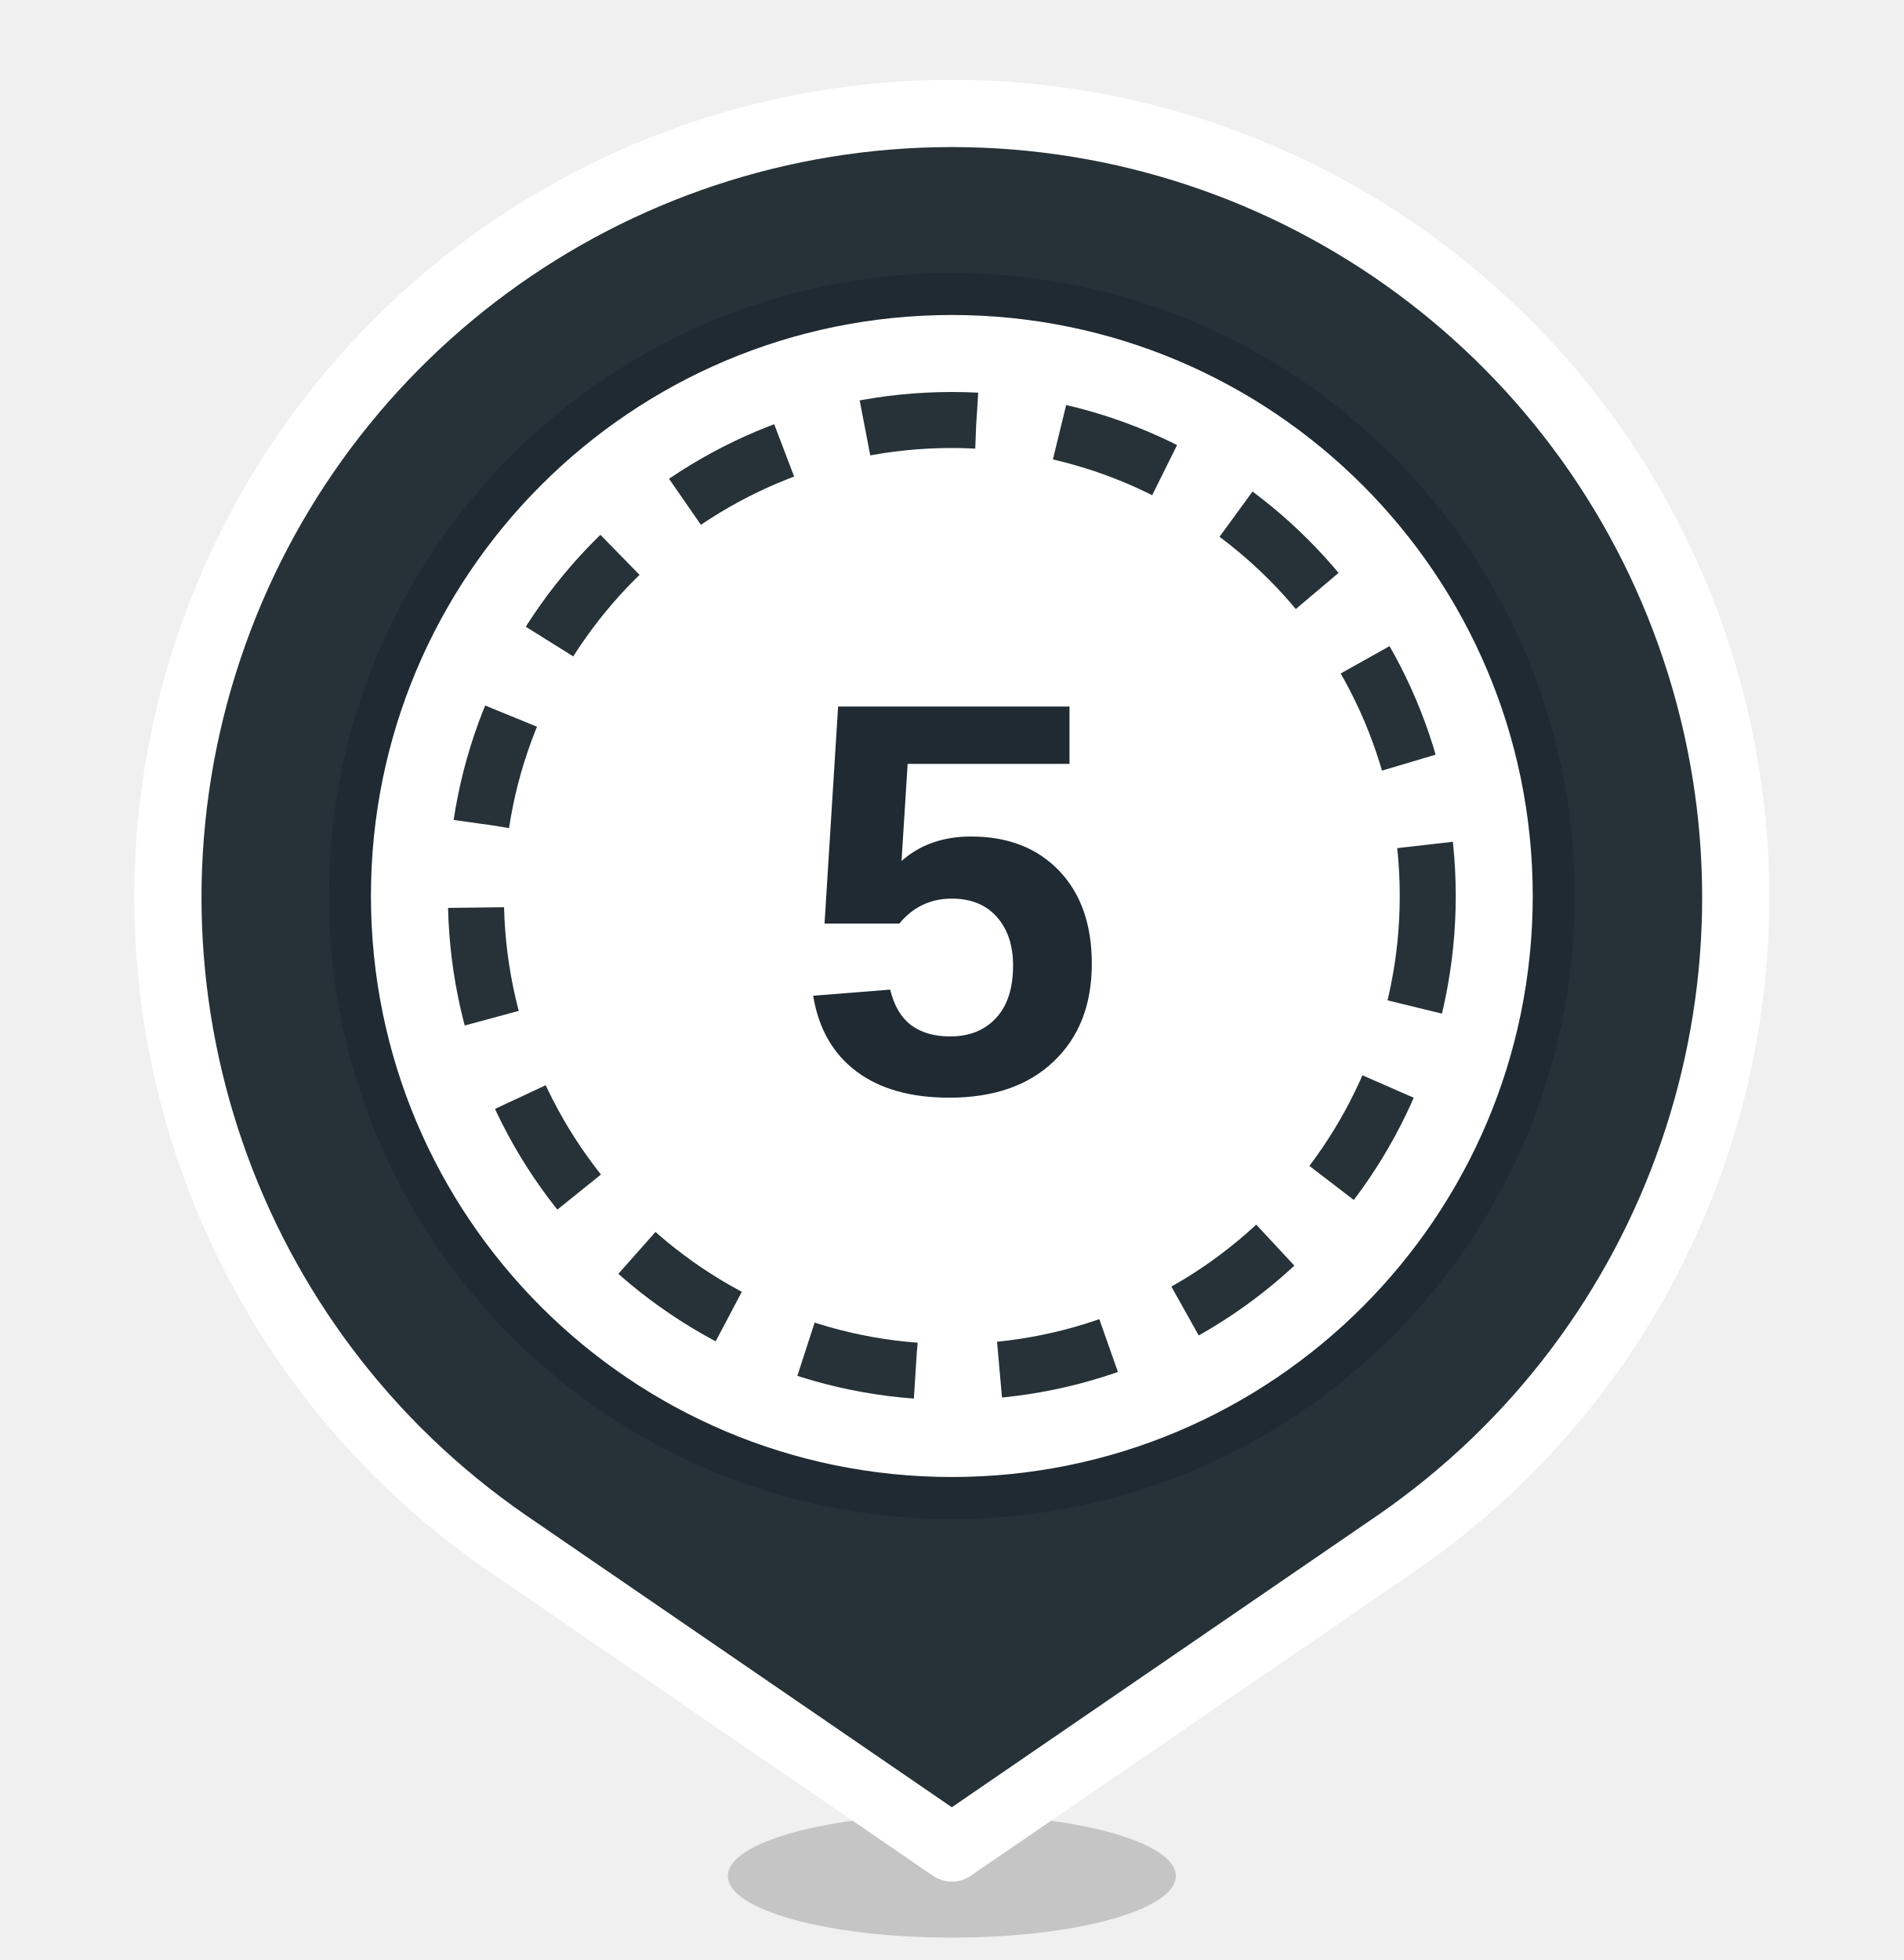
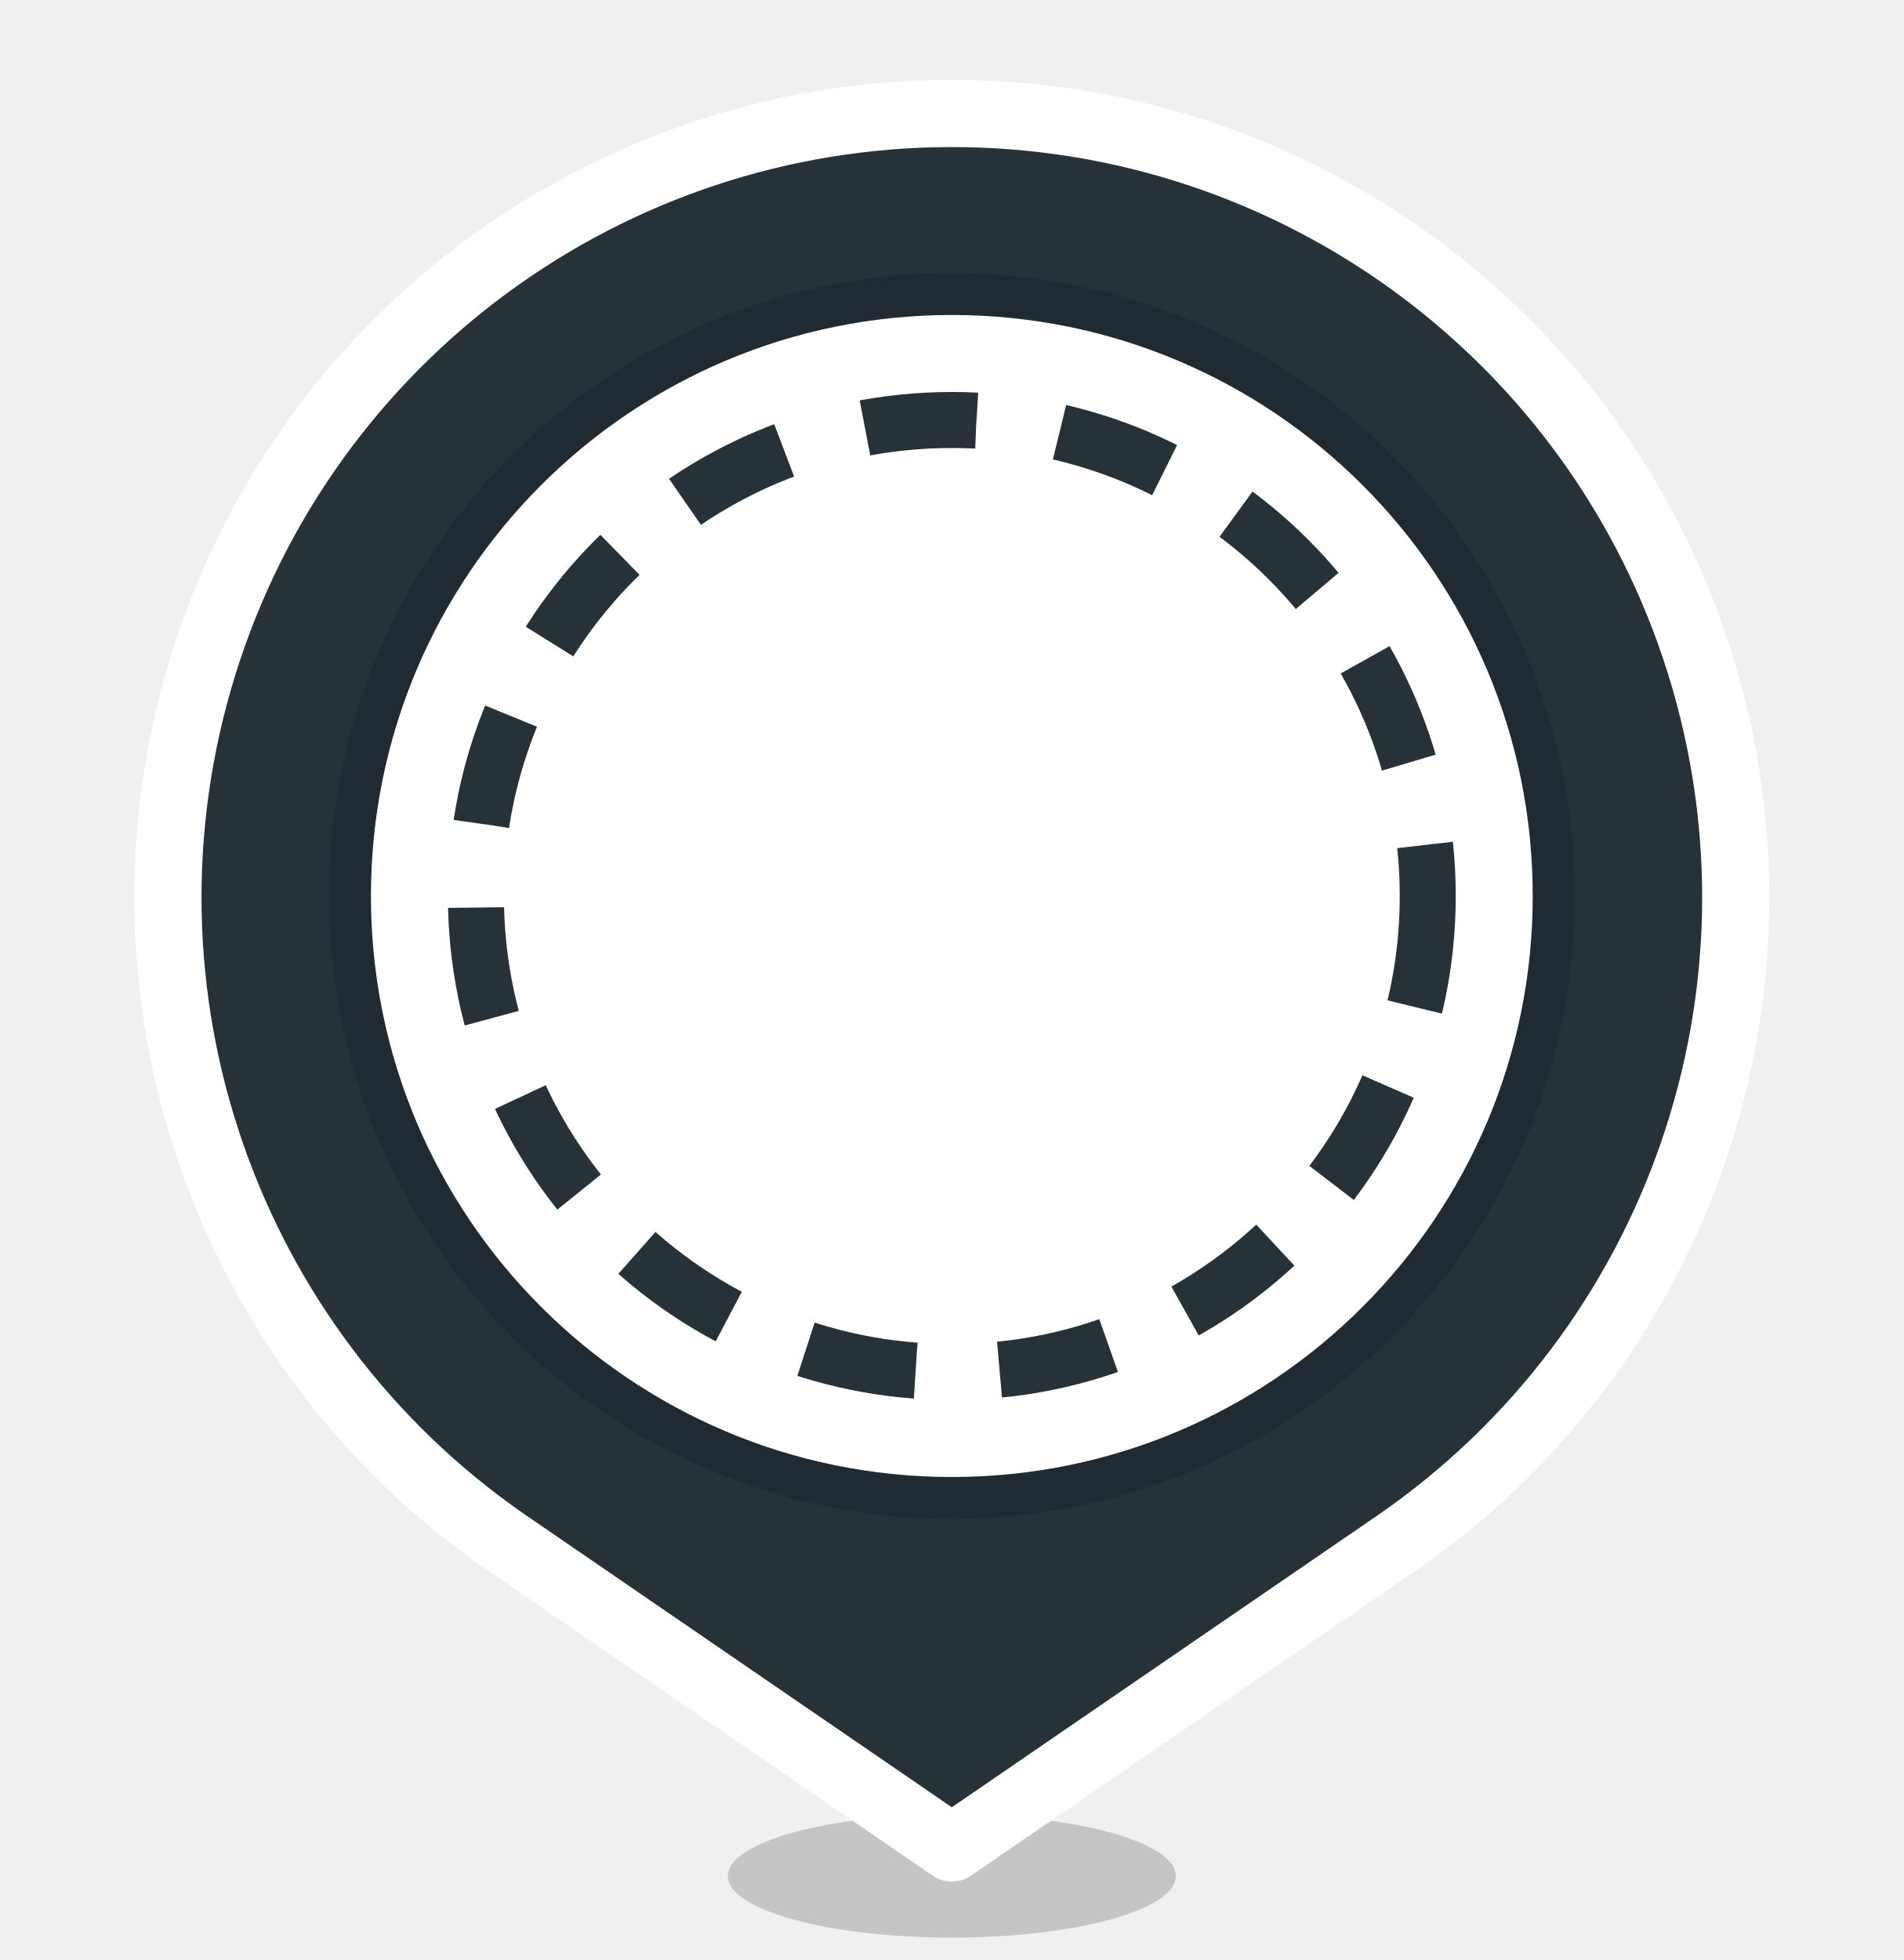
<svg xmlns="http://www.w3.org/2000/svg" viewBox="-2 -2 68 70" width="68" height="70" role="img" aria-label="Grupo de globos">
  <ellipse cx="32" cy="65" rx="8" ry="2.2" fill="#000" opacity=".18" />
  <path d="M16.1 53.1A28 28 0 1 1 47.9 53.1L32 64Z" fill="#263238" stroke="#fff" stroke-width="2.4" stroke-linejoin="round" />
  <circle cx="32" cy="30" r="21.5" fill="#fff" stroke="#1F2A33" stroke-width="1.5" />
  <circle cx="32" cy="30" r="17" fill="none" stroke="#263238" stroke-width="2" stroke-dasharray="4 3" />
-   <text x="32" y="37" font-family="Arial, sans-serif" font-size="20" font-weight="800" text-anchor="middle" fill="#1F2A33">5</text>
</svg>
